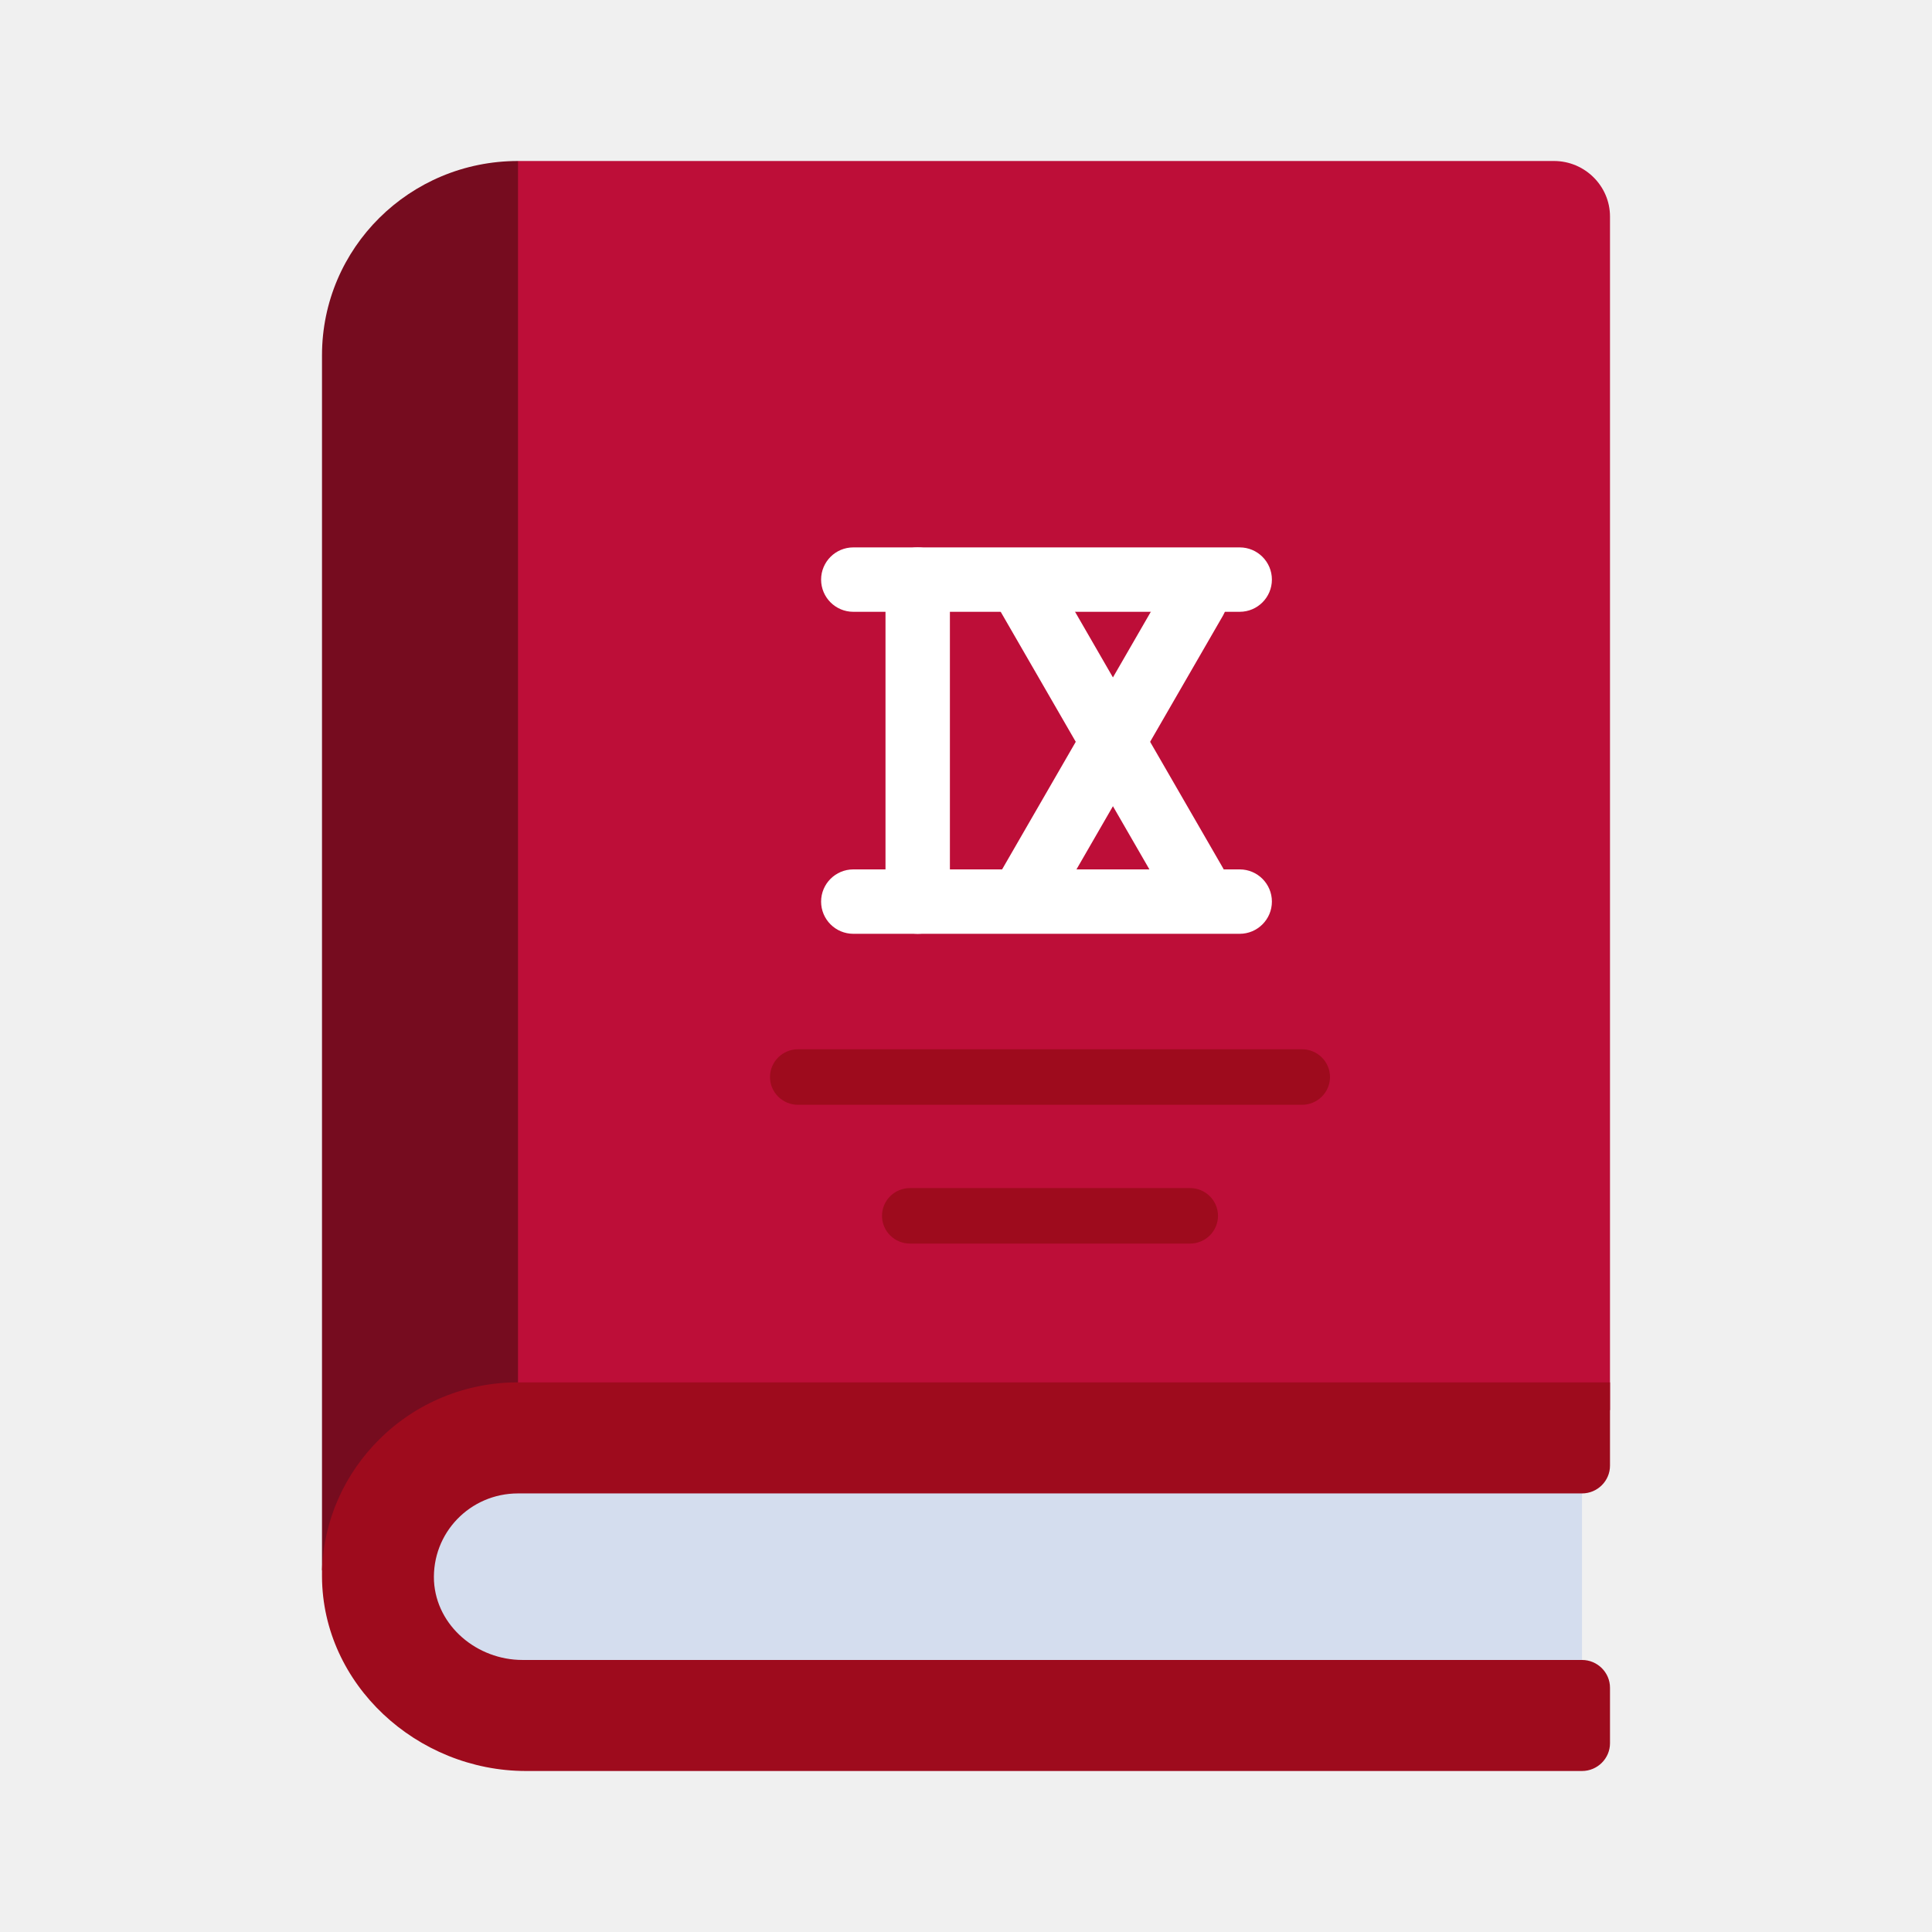
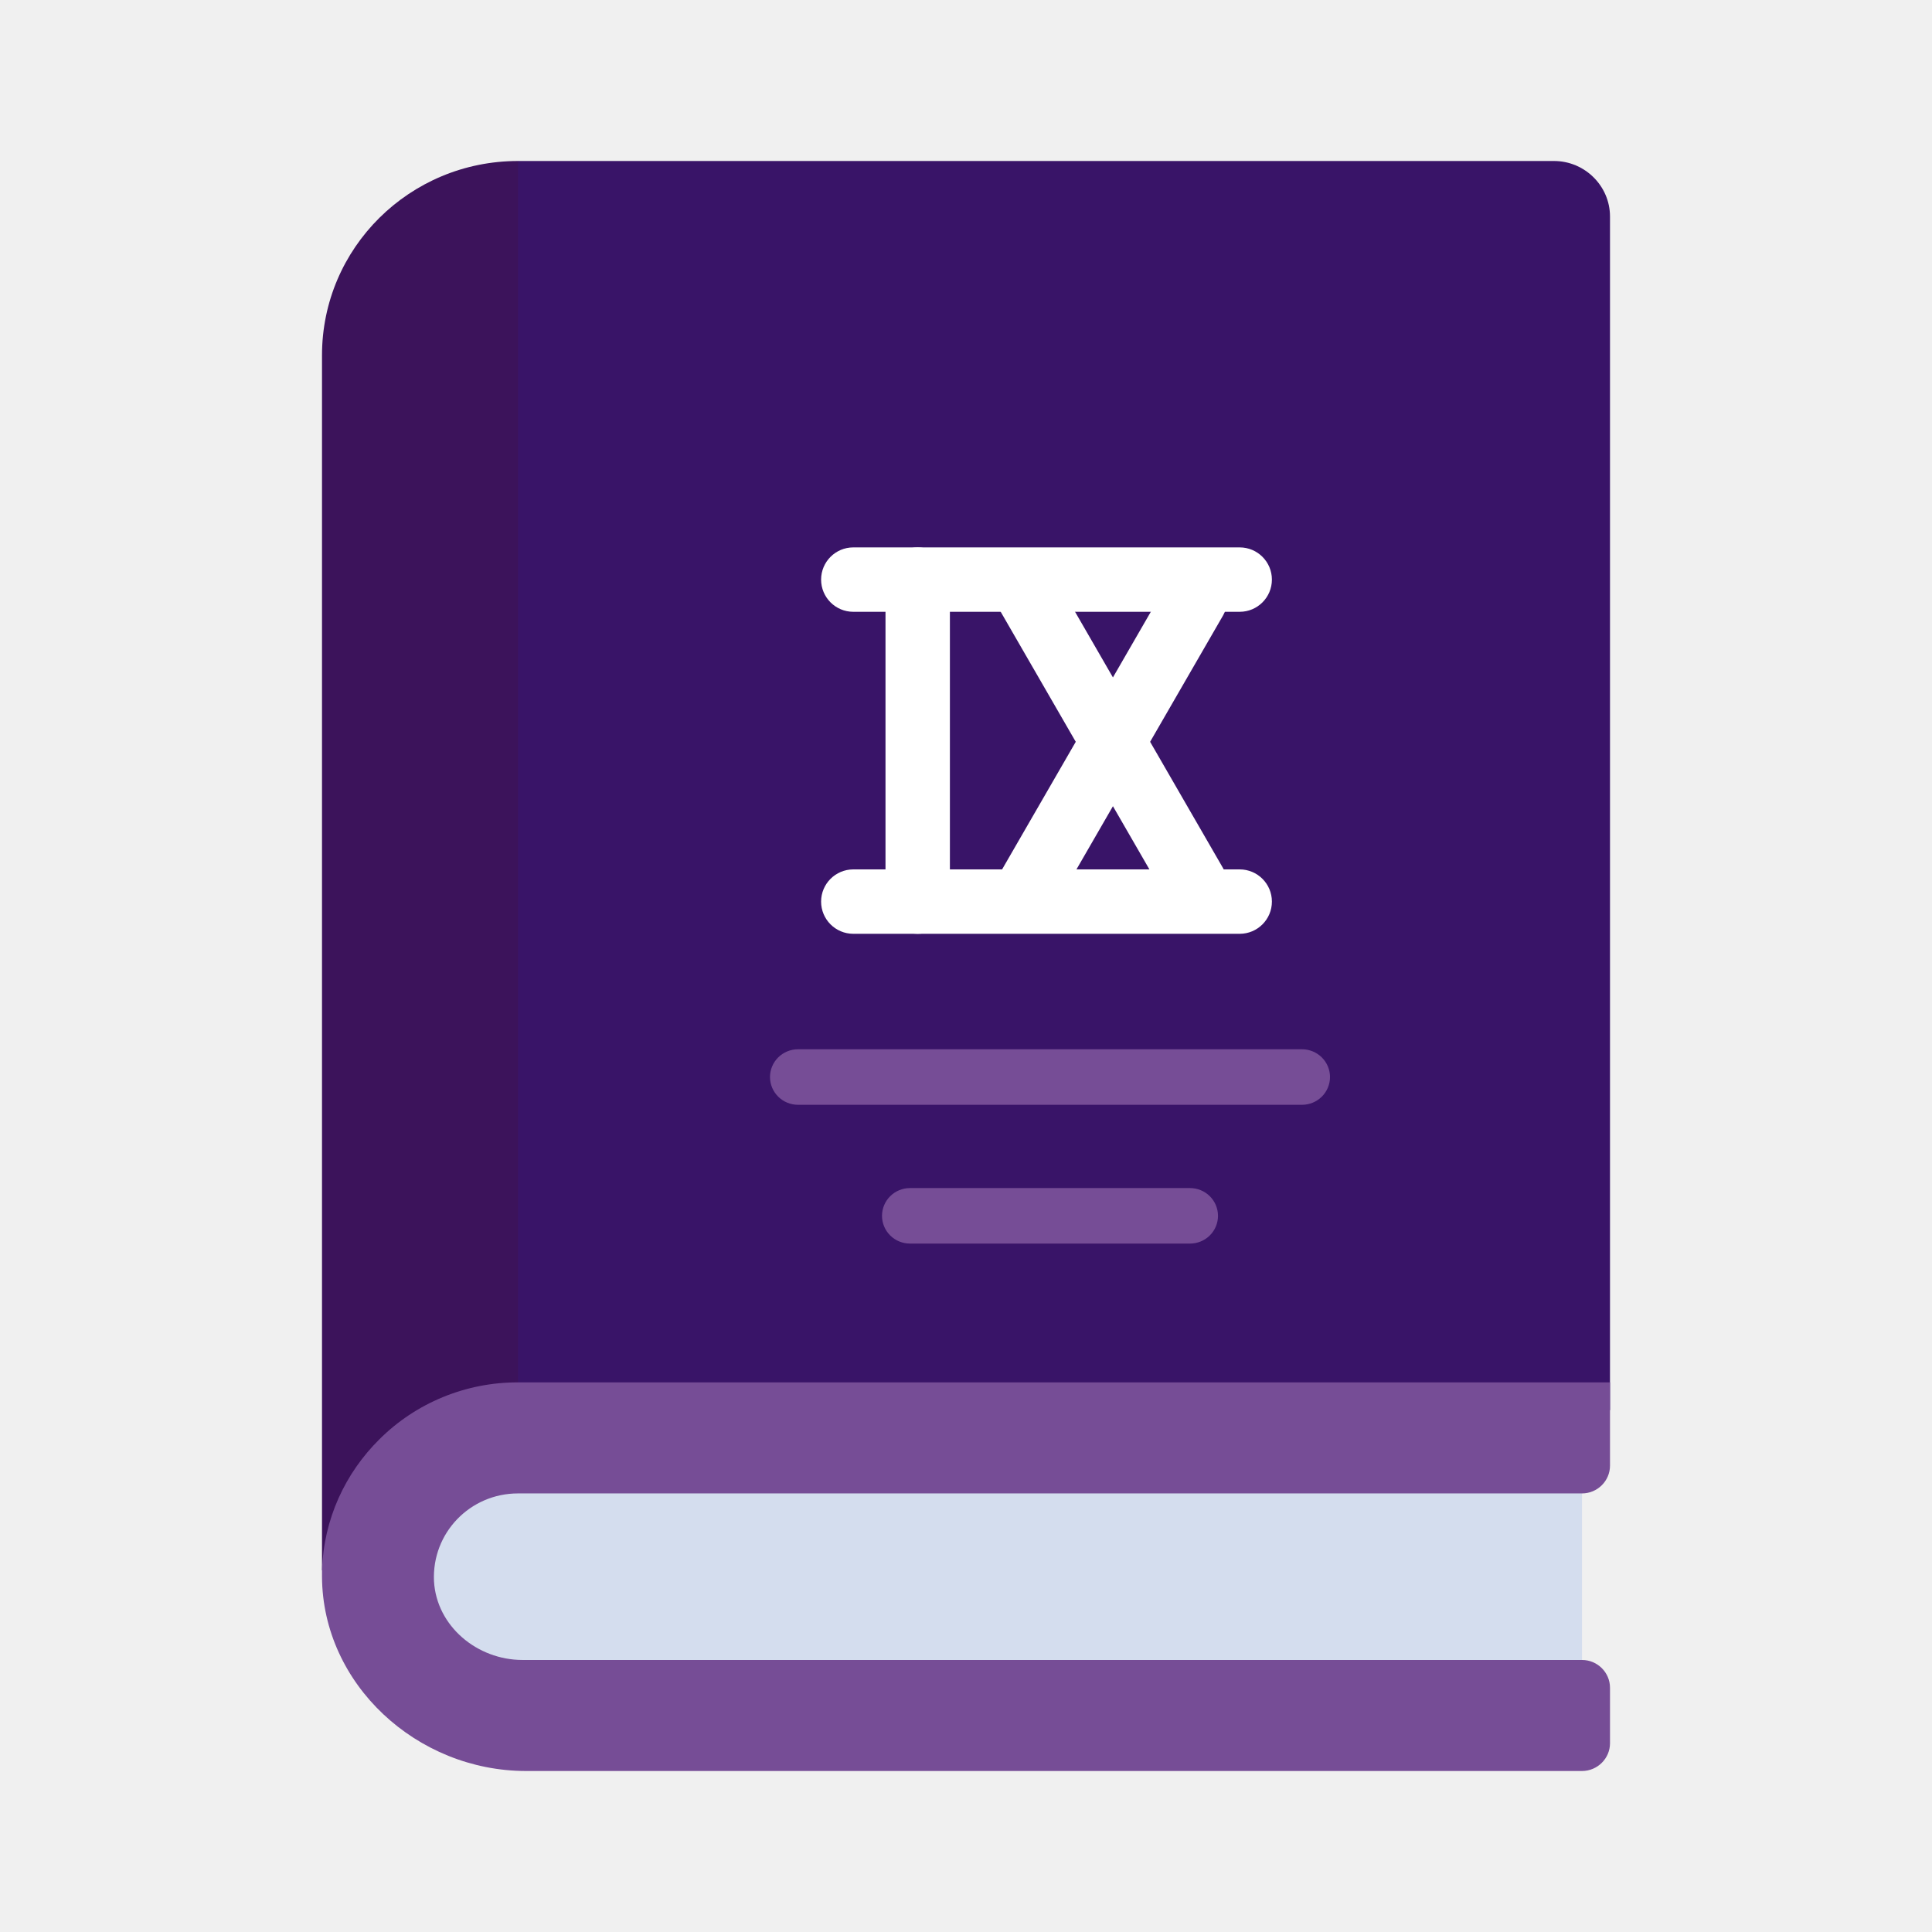
<svg xmlns="http://www.w3.org/2000/svg" width="120" height="120" viewBox="0 0 120 120" fill="none">
  <rect x="60" y="31.211" width="3.509" height="27.085" rx="1.754" fill="white" />
  <path d="M30.435 91.034H98.261V104.828H30.435C26.595 104.828 23.478 101.738 23.478 97.931C23.478 94.124 26.595 91.034 30.435 91.034Z" fill="#D4DDEE" />
-   <path d="M20 97.534V22.069C20 15.397 25.444 10 32.174 10L33.913 11.724V84.138L32.174 87.586L20 97.534Z" fill="#760C1F" />
-   <path d="M100 13.448V87.586H32.174V10H96.522C98.435 10 100 11.552 100 13.448Z" fill="#BD0E38" />
-   <path d="M26.956 98.207C27.113 101 29.635 103.103 32.452 103.103H98.261C99.217 103.103 100 103.879 100 104.828V108.276C100 109.224 99.217 110 98.261 110H32.678C25.896 110 20.035 104.621 20 97.931V97.534C20.104 94.345 21.444 91.5 23.565 89.397C24.693 88.273 26.035 87.382 27.513 86.775C28.99 86.168 30.575 85.858 32.174 85.862H100V91.034C100 91.983 99.217 92.759 98.261 92.759H32.174C29.2 92.759 26.817 95.207 26.956 98.207Z" fill="#9E0B1D" />
-   <path d="M80.87 68.621H49.565C49.104 68.621 48.662 68.439 48.336 68.116C48.009 67.792 47.826 67.354 47.826 66.897C47.826 66.439 48.009 66.001 48.336 65.677C48.662 65.354 49.104 65.172 49.565 65.172H80.87C81.331 65.172 81.773 65.354 82.099 65.677C82.426 66.001 82.609 66.439 82.609 66.897C82.609 67.354 82.426 67.792 82.099 68.116C81.773 68.439 81.331 68.621 80.87 68.621ZM73.913 77.241H56.522C56.061 77.241 55.618 77.06 55.292 76.736C54.966 76.413 54.783 75.975 54.783 75.517C54.783 75.06 54.966 74.621 55.292 74.298C55.618 73.975 56.061 73.793 56.522 73.793H73.913C74.374 73.793 74.817 73.975 75.143 74.298C75.469 74.621 75.652 75.06 75.652 75.517C75.652 75.975 75.469 76.413 75.143 76.736C74.817 77.06 74.374 77.241 73.913 77.241Z" fill="#9E0B1D" />
+   <path d="M20 97.534V22.069C20 15.397 25.444 10 32.174 10L33.913 11.724V84.138L32.174 87.586L20 97.534Z" fill="#3C135B" />
+   <path d="M100 13.448V87.586H32.174V10H96.522C98.435 10 100 11.552 100 13.448Z" fill="#391468" />
+   <path d="M26.956 98.207C27.113 101 29.635 103.103 32.452 103.103H98.261C99.217 103.103 100 103.879 100 104.828V108.276C100 109.224 99.217 110 98.261 110H32.678C25.896 110 20.035 104.621 20 97.931V97.534C20.104 94.345 21.444 91.5 23.565 89.397C24.693 88.273 26.035 87.382 27.513 86.775C28.99 86.168 30.575 85.858 32.174 85.862H100V91.034C100 91.983 99.217 92.759 98.261 92.759H32.174C29.2 92.759 26.817 95.207 26.956 98.207Z" fill="#764D96" />
+   <path d="M80.87 68.621H49.565C49.104 68.621 48.662 68.439 48.336 68.116C48.009 67.792 47.826 67.354 47.826 66.897C47.826 66.439 48.009 66.001 48.336 65.677C48.662 65.354 49.104 65.172 49.565 65.172H80.87C81.331 65.172 81.773 65.354 82.099 65.677C82.426 66.001 82.609 66.439 82.609 66.897C82.609 67.354 82.426 67.792 82.099 68.116C81.773 68.439 81.331 68.621 80.87 68.621ZM73.913 77.241H56.522C56.061 77.241 55.618 77.06 55.292 76.736C54.966 76.413 54.783 75.975 54.783 75.517C54.783 75.06 54.966 74.621 55.292 74.298C55.618 73.975 56.061 73.793 56.522 73.793H73.913C74.374 73.793 74.817 73.975 75.143 74.298C75.469 74.621 75.652 75.06 75.652 75.517C75.652 75.975 75.469 76.413 75.143 76.736C74.817 77.06 74.374 77.241 73.913 77.241Z" fill="#764D96" />
  <rect width="4" height="28" rx="2" transform="matrix(2.23207e-08 1 1 -8.56015e-08 51 34)" fill="white" />
  <rect width="4" height="24" rx="2" transform="matrix(-1 -8.74228e-08 -2.4142e-08 1 59 34)" fill="white" />
  <rect width="4" height="28" rx="2" transform="matrix(2.23207e-08 1 1 -8.56015e-08 51 54)" fill="white" />
  <rect width="4" height="25" rx="2" transform="matrix(-0.866025 -0.5 -0.5 0.866025 76.9641 36.5)" fill="white" />
  <rect width="4" height="25" rx="2" transform="matrix(-0.866025 0.5 0.5 0.866025 64.4641 34)" fill="white" />
</svg>
